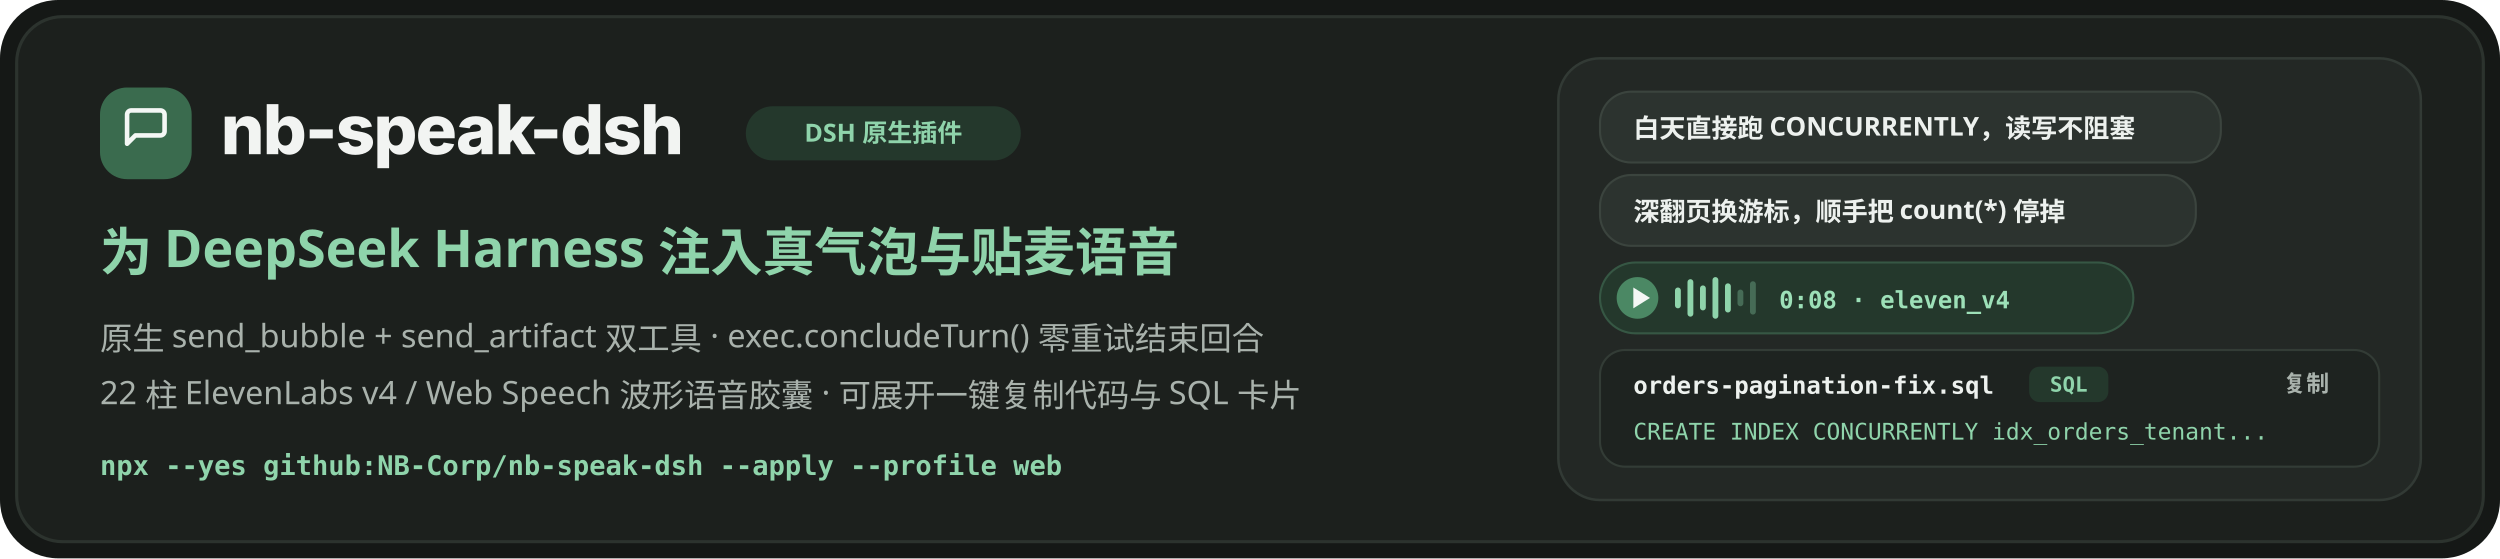
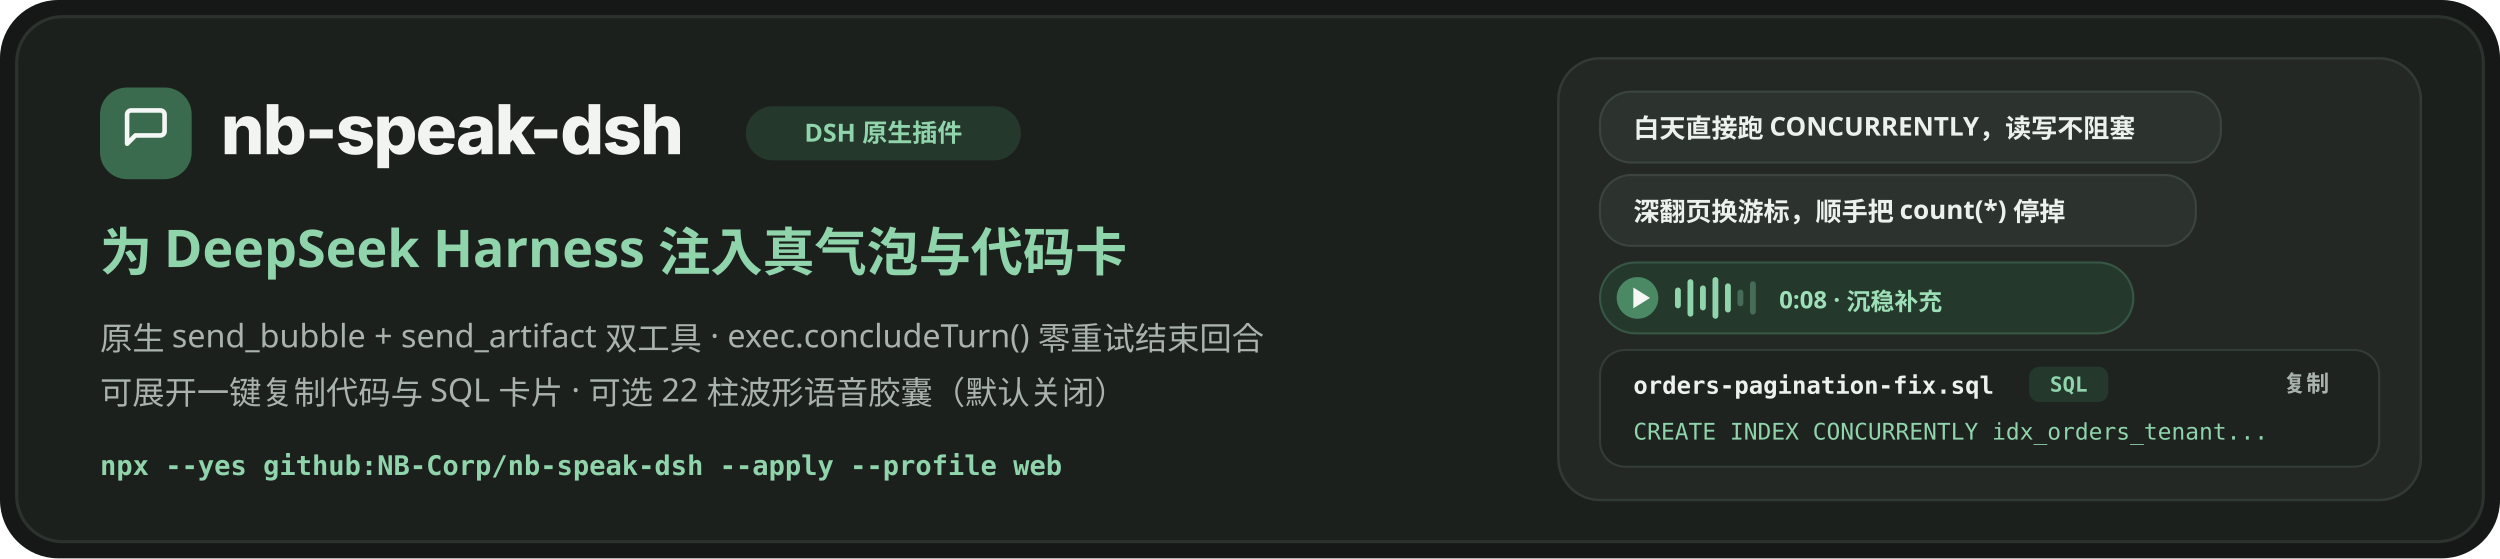
<svg xmlns="http://www.w3.org/2000/svg" viewBox="0 0 1200 268" width="1200" height="268">
  <rect width="1200" height="268" rx="28" fill="#151816" />
  <rect x="8" y="8" width="1184" height="252" rx="22" fill="#1c201d" stroke="#2c332e" stroke-width="1.5" />
  <rect x="48" y="42" width="44" height="44" rx="13" fill="#3a6b4e" />
  <path d="M79 63a2 2 0 0 1-2 2H65l-4 4V55a2 2 0 0 1 2-2h14a2 2 0 0 1 2 2z" fill="none" stroke="#f4f7f5" stroke-width="2.2" stroke-linecap="round" stroke-linejoin="round" />
  <text x="106" y="74" font-family="-apple-system, BlinkMacSystemFont, 'Segoe UI', 'PingFang SC', 'HarmonyOS Sans SC', 'Microsoft YaHei UI', sans-serif" font-size="33" font-weight="800" letter-spacing="-0.8" fill="#f2f4f2">nb-speak-dsh</text>
  <rect x="358" y="51" width="132" height="26" rx="13" fill="#24382c" />
  <text x="424" y="68" text-anchor="middle" font-family="'PingFang SC', 'HarmonyOS Sans SC', 'Microsoft YaHei UI', sans-serif" font-size="12" font-weight="700" fill="#8fd4ab">DSH 原生插件</text>
-   <text x="48" y="130" font-family="'PingFang SC', 'HarmonyOS Sans SC', 'MiSans', 'Microsoft YaHei UI', sans-serif" font-size="25" font-weight="700" fill="#8fd4ab">为 DeepSeek Harness 注入真气泡与贴麦语音</text>
+   <text x="48" y="130" font-family="'PingFang SC', 'HarmonyOS Sans SC', 'MiSans', 'Microsoft YaHei UI', sans-serif" font-size="25" font-weight="700" fill="#8fd4ab">为 DeepSeek Harness 注入真气泡与代码卡</text>
  <text x="48" y="168" font-family="'PingFang SC', 'HarmonyOS Sans SC', 'MiSans', 'Microsoft YaHei UI', sans-serif" font-size="15.5" fill="#a9b2ac">原生 send_bubble + send_artifact 双工具 · exec.concludeTurn() 零重试结束回合</text>
-   <text x="48" y="194" font-family="'PingFang SC', 'HarmonyOS Sans SC', 'MiSans', 'Microsoft YaHei UI', sans-serif" font-size="15.5" fill="#a9b2ac">22 柱 ElevenLabs v4 / Web Speech 波形语音胶囊 · 可展开一键复制代码与 SQL 卡片</text>
+   <text x="48" y="194" font-family="'PingFang SC', 'HarmonyOS Sans SC', 'MiSans', 'Microsoft YaHei UI', sans-serif" font-size="15.5" fill="#a9b2ac">可展开一键复制代码与 SQL 卡片 · 可选 22 柱波形语音胶囊（默认关闭）</text>
  <text x="48" y="228" font-family="ui-monospace, SFMono-Regular, Consolas, monospace" font-size="13" font-weight="600" fill="#8fd4ab">npx --yes github:NB-Corp/nb-speak-dsh --apply --profile web</text>
  <rect x="748" y="28" width="414" height="212" rx="20" fill="#232825" stroke="#323a35" stroke-width="1.2" />
  <rect x="768" y="44" width="298" height="34" rx="15" fill="#2c332f" stroke="#3b443e" stroke-width="1" />
  <text x="784" y="66" font-family="'PingFang SC', 'HarmonyOS Sans SC', 'Microsoft YaHei UI', sans-serif" font-size="12.5" font-weight="600" fill="#edf1ee">白天直接跑 CONCURRENTLY，读写不阻塞</text>
  <rect x="768" y="84" width="286" height="34" rx="15" fill="#2c332f" stroke="#3b443e" stroke-width="1" />
  <text x="784" y="106" font-family="'PingFang SC', 'HarmonyOS Sans SC', 'Microsoft YaHei UI', sans-serif" font-size="12.5" font-weight="600" fill="#edf1ee">深翻页换游标，顺手把 count(*) 停掉</text>
  <rect x="768" y="126" width="256" height="34" rx="17" fill="#24382c" stroke="#365744" stroke-width="1" />
  <circle cx="786" cy="143" r="10" fill="#4b8864" />
  <polygon points="784,138 784,148 792,143" fill="#f4f7f5" />
  <rect x="804" y="138" width="2.8" height="10" rx="1.4" fill="#8fd4ab" />
  <rect x="810" y="134" width="2.8" height="18" rx="1.4" fill="#8fd4ab" />
  <rect x="816" y="137" width="2.8" height="12" rx="1.4" fill="#8fd4ab" />
  <rect x="822" y="133" width="2.8" height="20" rx="1.4" fill="#8fd4ab" />
  <rect x="828" y="136" width="2.8" height="14" rx="1.4" fill="#8fd4ab" />
  <rect x="834" y="139" width="2.8" height="8" rx="1.4" fill="#466b56" />
  <rect x="840" y="135" width="2.8" height="16" rx="1.4" fill="#466b56" />
-   <text x="854" y="148" font-family="ui-monospace, SFMono-Regular, Consolas, monospace" font-size="11.5" font-weight="700" fill="#9de0b8">0:08 · eleven_v4</text>
+   <text x="854" y="148" font-family="'PingFang SC', 'HarmonyOS Sans SC', 'MiSans', 'Microsoft YaHei UI', sans-serif" font-size="11.5" font-weight="700" fill="#9de0b8">0:08 · 沉稳补充</text>
  <rect x="768" y="168" width="374" height="56" rx="12" fill="#1e2320" stroke="#333c36" stroke-width="1" />
  <text x="784" y="189" font-family="ui-monospace, SFMono-Regular, Consolas, monospace" font-size="11.5" font-weight="700" fill="#edf1ee">orders-pagination-fix.sql</text>
  <rect x="974" y="176" width="38" height="17" rx="5" fill="#24382c" />
  <text x="993" y="188" text-anchor="middle" font-family="ui-monospace, SFMono-Regular, Consolas, monospace" font-size="10" font-weight="700" fill="#8fd4ab">SQL</text>
  <text x="1096" y="188" font-family="'PingFang SC', 'HarmonyOS Sans SC', 'Microsoft YaHei UI', sans-serif" font-size="11" font-weight="600" fill="#a9b2ac">复制</text>
  <text x="784" y="211" font-family="ui-monospace, SFMono-Regular, Consolas, monospace" font-size="11" fill="#8fd4ab">CREATE INDEX CONCURRENTLY idx_orders_tenant...</text>
</svg>
